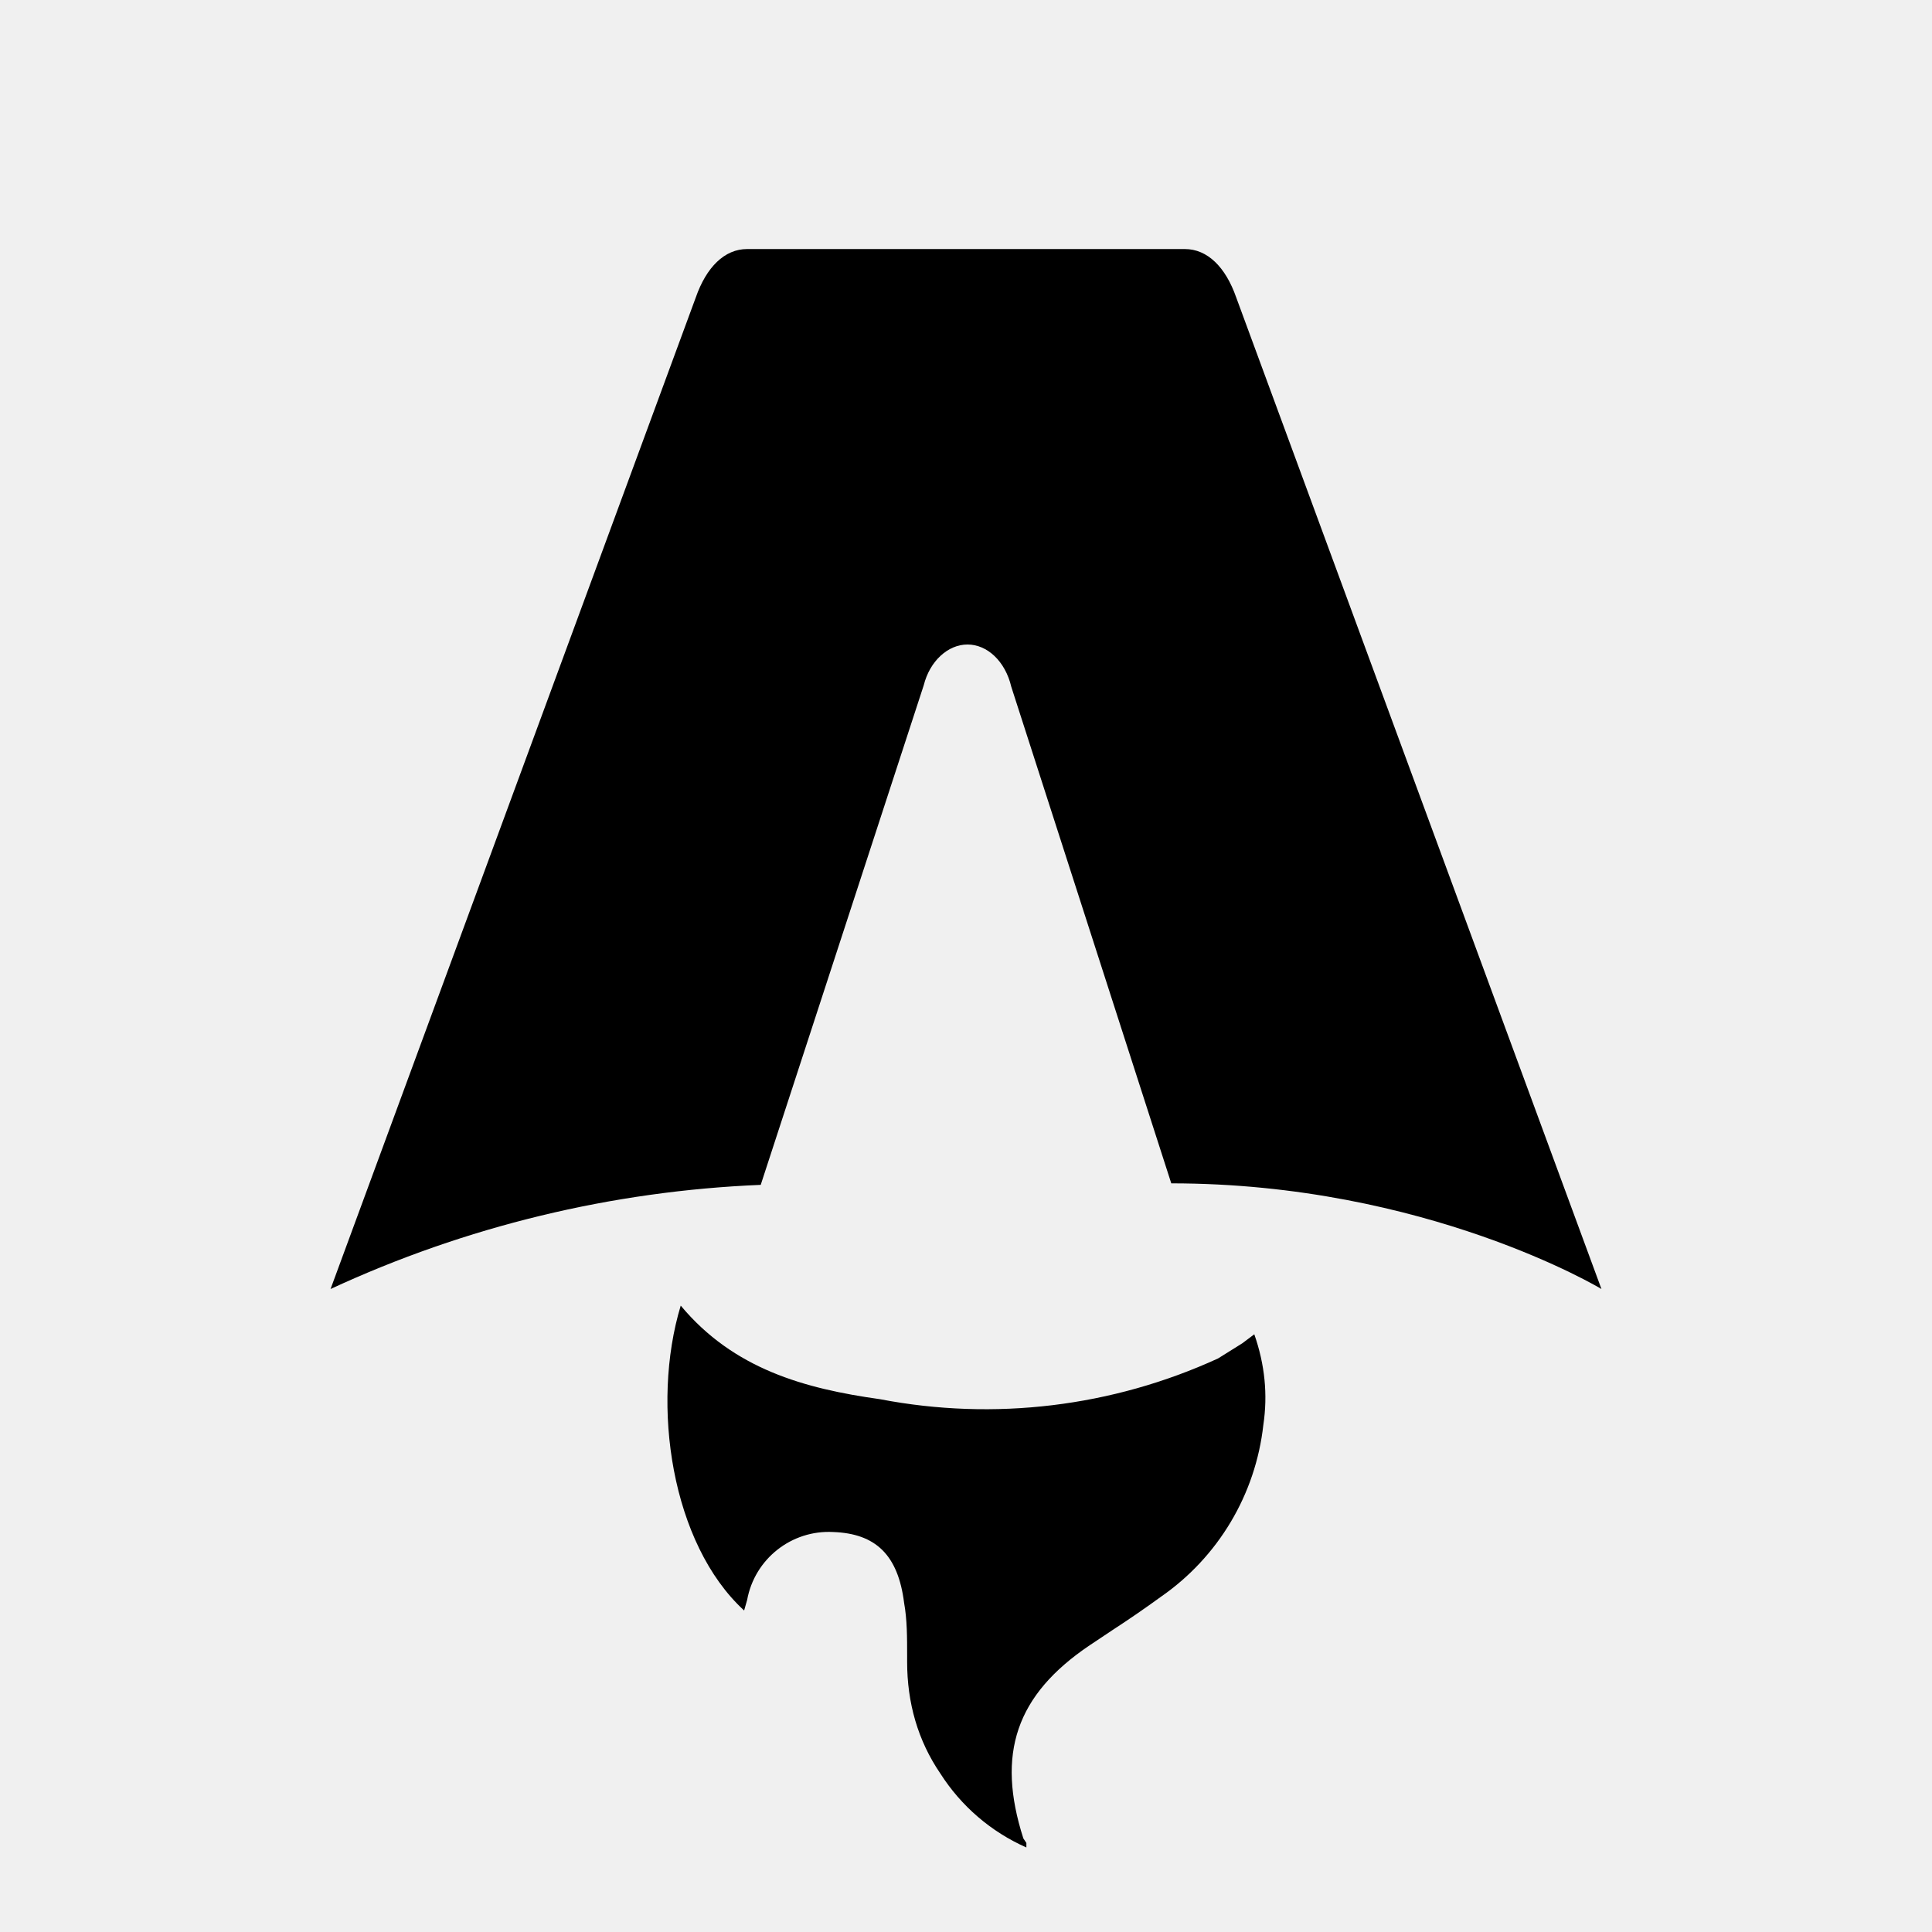
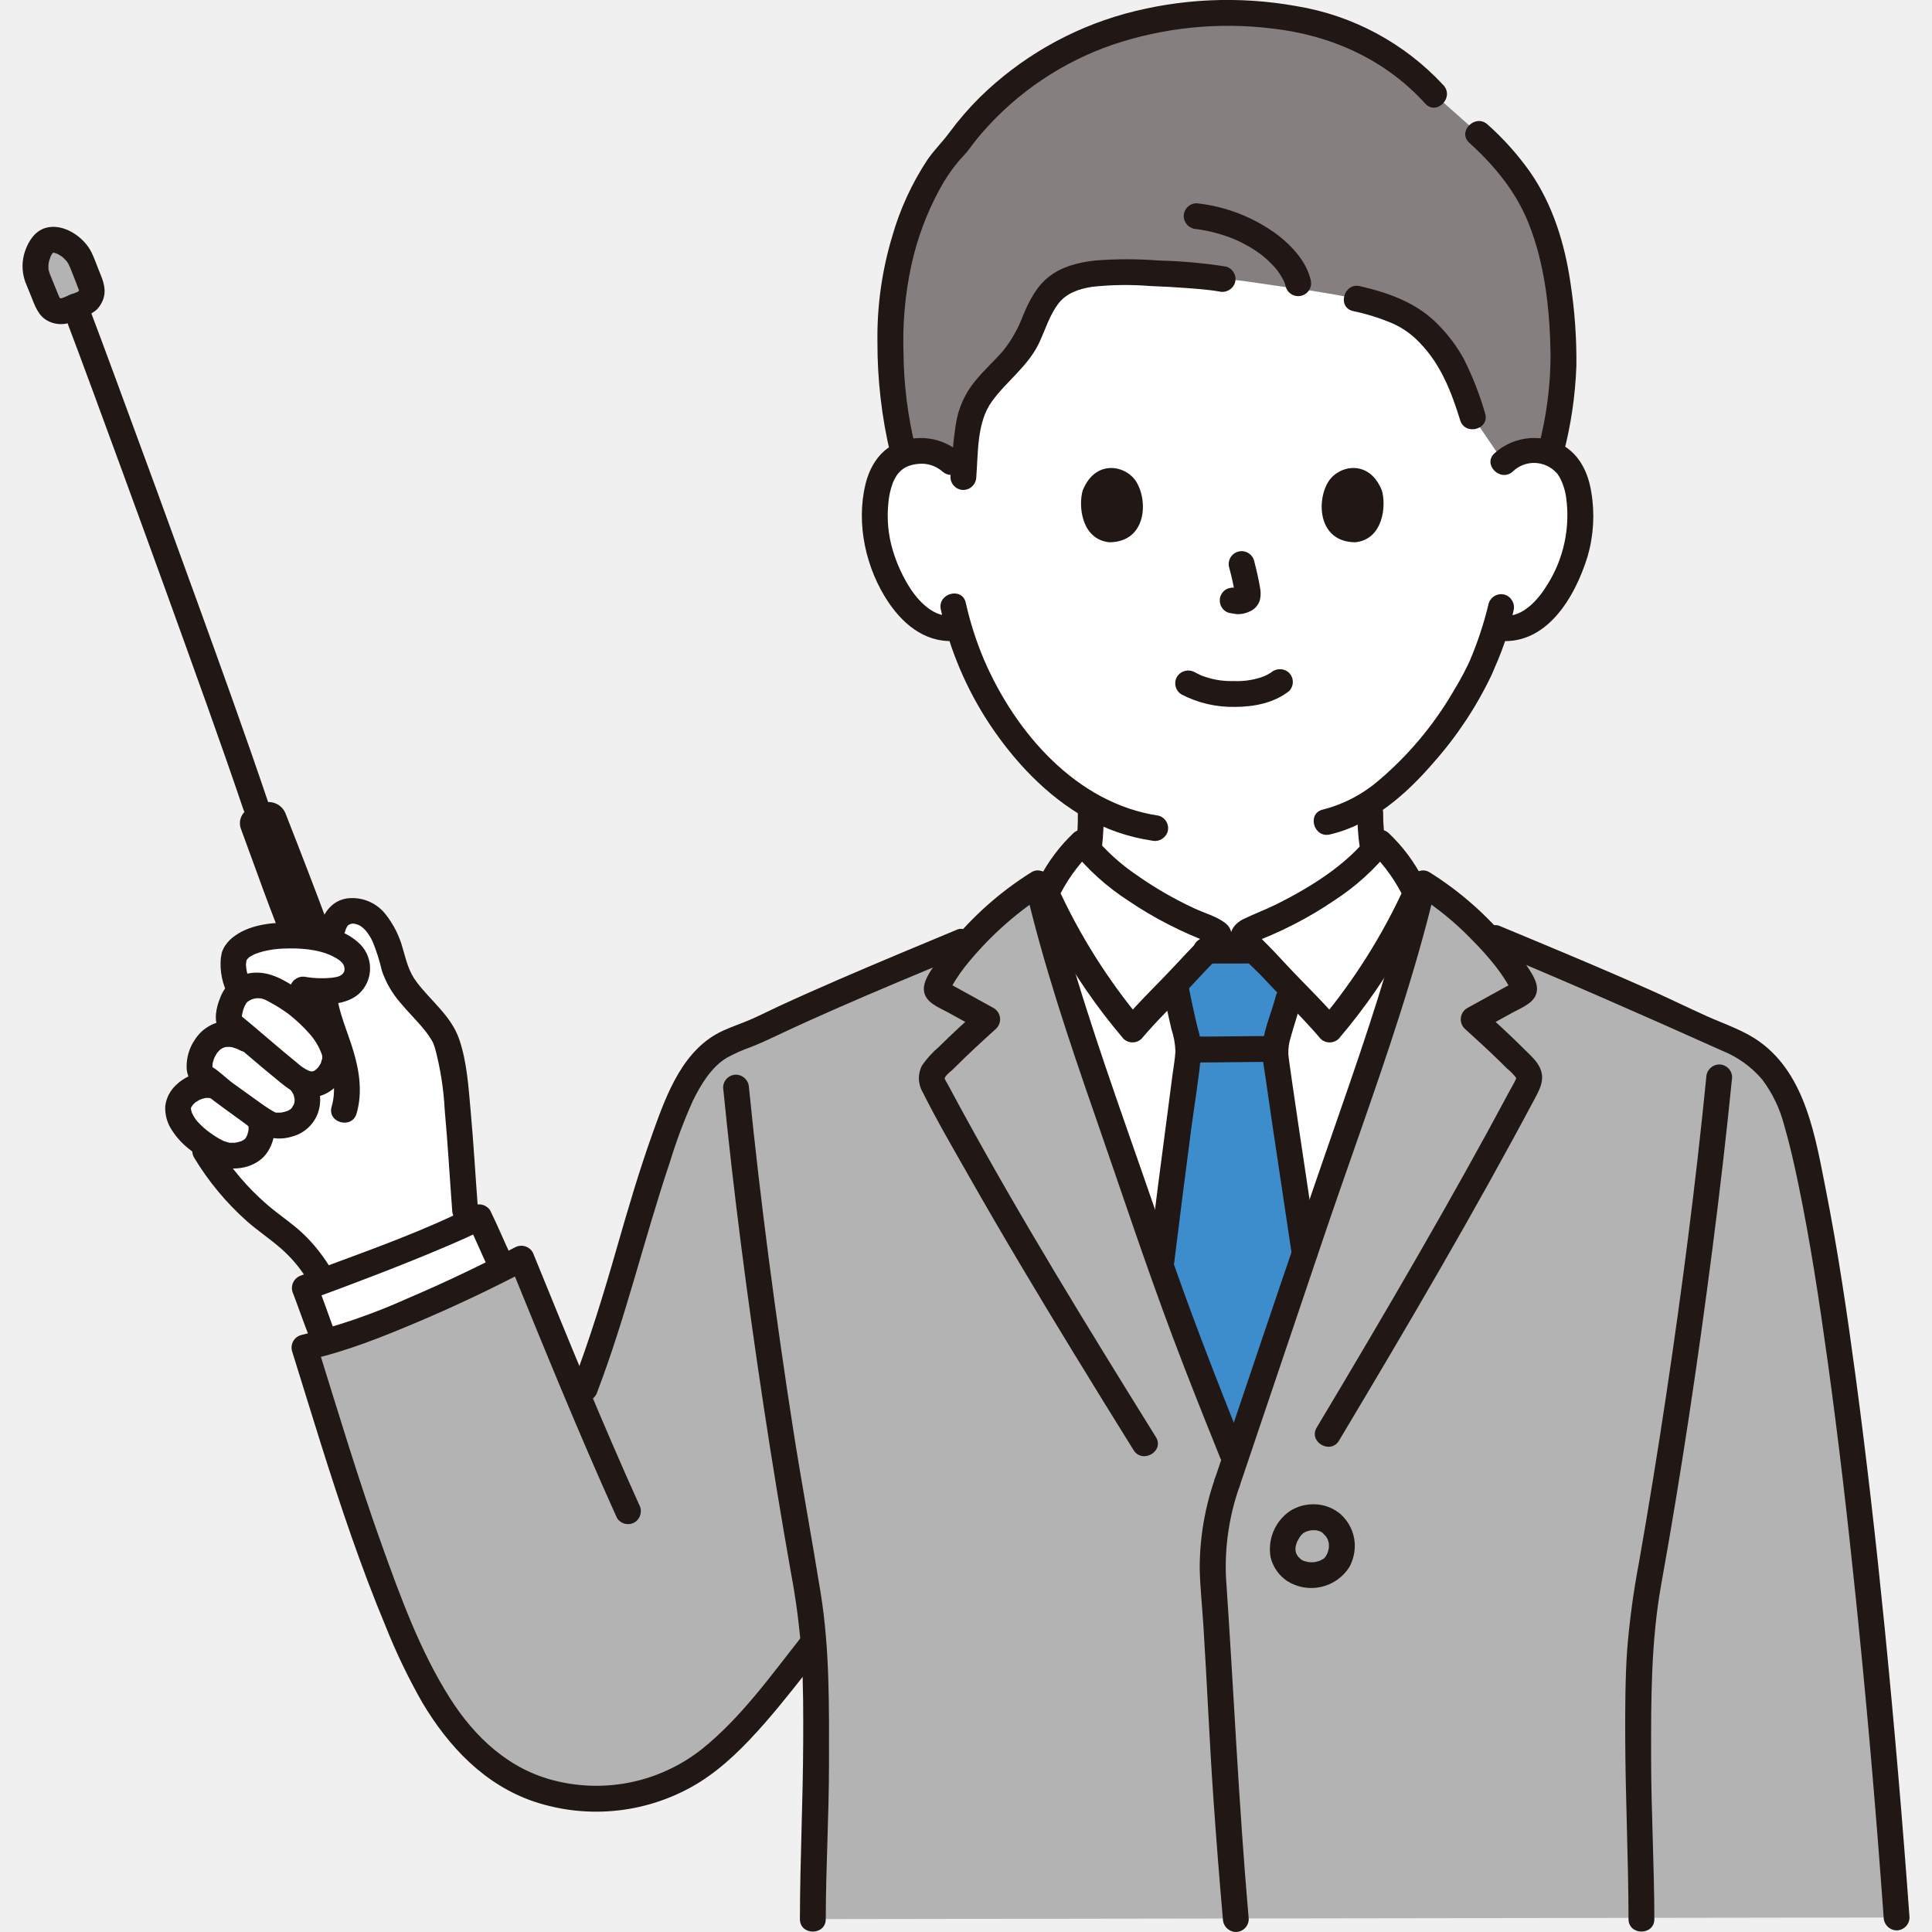
- <svg xmlns="http://www.w3.org/2000/svg" fill="none" viewBox="0 0 128 128">
-   <path d="M50.4 78.5a75.1 75.1 0 0 0-28.5 6.9l24.2-65.7c.7-2 1.9-3.2 3.4-3.2h29c1.5 0 2.7 1.2 3.4 3.2l24.2 65.7s-11.6-7-28.5-7L67 45.5c-.4-1.7-1.6-2.8-2.9-2.8-1.3 0-2.5 1.1-2.9 2.7L50.4 78.5Zm-1.1 28.2Zm-4.2-20.2c-2 6.6-.6 15.8 4.2 20.2a17.5 17.5 0 0 1 .2-.7 5.5 5.5 0 0 1 5.7-4.5c2.8.1 4.3 1.5 4.7 4.7.2 1.1.2 2.3.2 3.5v.4c0 2.7.7 5.2 2.2 7.4a13 13 0 0 0 5.7 4.9v-.3l-.2-.3c-1.8-5.6-.5-9.5 4.4-12.8l1.5-1a73 73 0 0 0 3.2-2.2 16 16 0 0 0 6.8-11.4c.3-2 .1-4-.6-6l-.8.6-1.6 1a37 37 0 0 1-22.4 2.7c-5-.7-9.7-2-13.2-6.2Z" />
-   <style>
-         path { fill: #000; }
-         @media (prefers-color-scheme: dark) {
-             path { fill: #FFF; }
-         }
-     </style>
+ <svg xmlns="http://www.w3.org/2000/svg" width="800px" height="800px" viewBox="-4.18 0 358.764 358.764">
+   <defs>
+     <style>.a{fill:#ffffff;}.b{fill:#211715;}.c{fill:#b3b3b3;}.d{fill:#85807f;}.e{fill:#3d8dcc;}</style>
+   </defs>
+   <path class="a" d="M38.363,188.37a7.61,7.61,0,0,1,1.554-3.872,4.025,4.025,0,0,1,.555-.5c-1.207-2.526-1.589-4.067-1.284-5.784.259-3.76,8.2-5.369,15.476-4.036a18.441,18.441,0,0,1,2.219.543c.434-1.476.7-2.375.7-2.375.371-1.249,1.23-3.371,4.01-3.208,4.194.247,6.291,5.428,7.155,9.376.779,3.563,2.86,5.8,5.142,8.279a36.35,36.35,0,0,1,4.048,4.982c2.614,4.045,3.146,18.32,4.256,33,0,0,.077,1.015.189,2.436-7.553,3.528-20.347,8.37-26.59,10.689l-.269-.468-.775-1.342a26.805,26.805,0,0,0-5.327-6.183c-1.261-1.076-2.618-2.032-3.923-3.055a48.089,48.089,0,0,1-12.63-14.992c-.13-.1-.259-.2-.387-.3-1.734-1.376-3.414-3.352-3.606-5.472-.249-2.761,3.948-5.428,6.97-4.379l.092,0c-.67-.549-1.367-1.116-2.153-1.677-1.8-1.286-.664-4.812.829-6.447a4.932,4.932,0,0,1,5.261-1.34l-1.132-2.024A2.166,2.166,0,0,1,38.363,188.37Z" />
+   <path class="b" d="M42.025,157.916c1.684,4.629,3.662,10.084,5.113,13.767,0,0,.323.9.747,2.085a28.279,28.279,0,0,1,6.779.411,17.039,17.039,0,0,1,3.238.906c-.745-2.15-1.523-4.4-1.523-4.4-1.345-3.693-5.044-13.3-7.532-19.609a3.369,3.369,0,0,0-4.363-1.908c-.773.305-1.543.634-2.289.949a2.982,2.982,0,0,0-1.64,3.779C41,155.1,41.5,156.468,42.025,157.916Z" />
+   <path class="c" d="M2.8,51.625c.124.3.768,1.89,1.828,4.495a2.7,2.7,0,0,0,3.5,1.5l3.044-1.22a2.7,2.7,0,0,0,1.5-3.5c-1.032-2.61-1.368-3.448-1.788-4.492C9.948,46.076,6.855,44,4.848,44.66,3.117,45.231,1.7,48.916,2.8,51.625Z" />
+   <path class="b" d="M41.793,208.9c.045.063.087.127.13.191.139.207,0,.25.05.069.028-.1-.042-.194-.016.022.013.112.132.271.021.015-.125-.286,0-.026,0,.118,0,.091.005.182,0,.272a2.375,2.375,0,0,0-.014.278c.026.268.107-.42,0,.019-.046.187-.081.375-.135.561-.035.123-.079.242-.117.364-.015.049-.14.342-.019.065s-.164.3-.2.369a1.309,1.309,0,0,0-.14.222c-.071.231.247-.233.074-.089-.234.194-.392.289-.054.107-.2.107-.424.235-.608.36-.21.142.04,0,.092-.026-.1.041-.2.076-.3.111a7.015,7.015,0,0,1-.853.229c-.11.023-.22.044-.33.06.112-.016.434-.026-.03-.012-.222.006-.442.017-.664.009-.146,0-.291-.016-.435-.03.054,0,.36.088.111,0-.286-.1-.584-.153-.871-.259-.256-.094-.086-.028-.031,0-.12-.051-.238-.11-.355-.168q-.411-.2-.808-.438c-.532-.313-1.042-.662-1.54-1.026-.142-.1-.284-.211-.424-.318.046.035.174.136-.037-.031s-.444-.357-.657-.545a14.772,14.772,0,0,1-1.219-1.22c.006.006-.257-.3-.125-.14s-.112-.153-.109-.148c-.162-.232-.316-.469-.456-.715-.055-.1-.35-.758-.212-.388a6.091,6.091,0,0,1-.251-.887c.068.329.022.026.013-.138-.02-.374-.155.437.034-.081.028-.076.057-.158.079-.235-.014.049-.219.368-.068.19.057-.067.439-.643.243-.414s.007,0,.043-.034c.109-.107.218-.219.326-.328.066-.066.141-.124.21-.187-.238.217-.161.11.05-.026.191-.123.382-.244.583-.352.116-.061.236-.114.352-.174-.184.1-.272.1-.027.019s.5-.161.754-.217c.1-.021.193-.032.287-.056.307-.078-.536,0,.034.012.221,0,.448.018.667.015.3,0-.327-.16-.078,0a2.352,2.352,0,0,0,.452.127,2.42,2.42,0,0,0,2.953-1.676,2.453,2.453,0,0,0-1.677-2.952,8.34,8.34,0,0,0-8.023,2.137,6.315,6.315,0,0,0-1.964,3.91,7.385,7.385,0,0,0,1.261,4.468,13.99,13.99,0,0,0,3.235,3.511,19.848,19.848,0,0,0,4.151,2.7c2.988,1.327,6.789,1.228,9.348-1.029,2.139-1.888,3.209-6.174,1.445-8.613a2.455,2.455,0,0,0-3.283-.861,2.426,2.426,0,0,0-.861,3.283Z" />
+   <path class="b" d="M42.794,190.876a9.213,9.213,0,0,0-6.392-1.06,7.513,7.513,0,0,0-4.383,3.228,8.789,8.789,0,0,0-1.542,5.213,5.076,5.076,0,0,0,.816,2.583,11.5,11.5,0,0,0,2.517,2.215c2.431,1.969,5.007,3.742,7.525,5.6a19.733,19.733,0,0,0,3.319,2.133,7.7,7.7,0,0,0,5.373.274,7,7,0,0,0,4.762-4.2,7.422,7.422,0,0,0-.957-7.042,2.466,2.466,0,0,0-3.283-.861,2.42,2.42,0,0,0-.861,3.284,5.208,5.208,0,0,1,.68,1.135c-.042-.113.157.758.115.441a2.206,2.206,0,0,1-.234,1.555c.164-.379-.159.215-.216.317-.182.324.233-.281,0,.015-.035.045-.357.367-.163.194a3.016,3.016,0,0,1-1.239.568c-.162.043-.326.078-.491.112-.406.083.3-.016-.1.016-.283.022-.559.012-.841.018-.461.01-.16-.019-.034.012a1.286,1.286,0,0,1-.218-.054c-.55-.242.359.222-.145-.061a26.7,26.7,0,0,1-2.594-1.672q-2.52-1.822-5.046-3.624c-1.3-.931-2.568-2.273-3.856-3.024-.018-.011-.088-.251-.045-.018s.082-.011-.025-.074c.035.021.231.331.039.027-.172-.273-.005-.178,0,.029,0-.162.065-.894-.01-.461a6.457,6.457,0,0,1,.23-.908c.048-.149.1-.3.162-.448-.147.348.071-.119.105-.179a8.527,8.527,0,0,1,.535-.87c-.268.363.317-.3.411-.387.266-.253-.28.17.031-.026.155-.1.311-.189.47-.281.088-.05.405-.138.04-.02.144-.047.292-.082.436-.128.409-.13.192-.04.057-.027a4.886,4.886,0,0,1,.617-.016,2.277,2.277,0,0,1,.827.142,6.011,6.011,0,0,1,1.192.478,2.457,2.457,0,0,0,3.284-.861,2.425,2.425,0,0,0-.861-3.284Z" />
+   <path class="b" d="M51.052,197.419c-2.835-2.3-5.589-4.691-8.376-7.046q-.785-.664-1.58-1.316a4.451,4.451,0,0,0-.468-.381c-.236-.142-.216-.36.018.142.256.552.11.328.075.165.131.6.011.1.011-.085,0-.14.011-.278.02-.418-.03.47,0-.025.034-.15.084-.354.168-.705.286-1.05.051-.153.1-.309.168-.457-.143.334.025-.023.052-.072.087-.165.182-.322.276-.483.1-.146.073-.123-.078.07a2.606,2.606,0,0,1,.219-.239,3.153,3.153,0,0,1,3.324-.46c-.1-.038-.447-.233.244.118.2.1.4.209.6.317q.653.351,1.286.733a25.169,25.169,0,0,1,2.435,1.647,28.828,28.828,0,0,1,3.656,3.462,11.8,11.8,0,0,1,2.331,3.882c.036.1.112.6.072.192a3.112,3.112,0,0,1-.014.741c.068-.448-.292.818-.163.511a4.2,4.2,0,0,1-.242.466c.005-.01-.393.588-.223.371a4.354,4.354,0,0,1-.349.381c-.017.017-.558.439-.294.263a2.98,2.98,0,0,1-.424.246c.28-.124-.39-.011-.1.008a2.656,2.656,0,0,1-.658-.13,8.325,8.325,0,0,1-2.145-1.428,2.474,2.474,0,0,0-3.4,0,2.418,2.418,0,0,0,0,3.394c1.847,1.5,3.943,3.127,6.471,2.946a7.045,7.045,0,0,0,5.606-4.333c2.145-4.813-1.4-9.416-4.755-12.628a30.729,30.729,0,0,0-5.807-4.383c-2.32-1.347-4.656-2.194-7.362-1.619a7.135,7.135,0,0,0-5.105,4.53c-.725,1.768-1.249,4.164-.2,5.915a10.439,10.439,0,0,0,2.408,2.212c.836.7,1.663,1.412,2.491,2.121,2.066,1.771,4.144,3.526,6.257,5.239a2.472,2.472,0,0,0,3.4,0A2.419,2.419,0,0,0,51.052,197.419Z" />
+   <path class="b" d="M59.9,172.985c.049-.161.1-.321.156-.479.125-.348-.157.3.02-.052.2-.4.21-.462.4-.638a1.5,1.5,0,0,1,1.392-.226c1.468.312,2.443,1.843,3.129,3.2a35.379,35.379,0,0,1,1.74,5.478,17.832,17.832,0,0,0,3.419,5.928c1.406,1.707,3.007,3.242,4.4,4.963a15.652,15.652,0,0,1,1.488,2.111c.062.109.365.761.281.557-.063-.151.222.645.282.837A55.164,55.164,0,0,1,78.4,206.1c.57,6.216.922,12.451,1.39,18.676a2.461,2.461,0,0,0,2.4,2.4,2.419,2.419,0,0,0,2.4-2.4c-.463-6.156-.813-12.322-1.371-18.471-.4-4.409-.68-9.13-2.137-13.348-1.491-4.32-5.255-7.084-7.916-10.627-1.441-1.918-1.879-3.888-2.537-6.136a17.622,17.622,0,0,0-3.261-6.482,7.836,7.836,0,0,0-7.16-2.874c-2.621.419-4.2,2.457-4.943,4.871-.906,2.96,3.725,4.226,4.629,1.276Z" />
+   <path class="b" d="M53.5,184.375c.449,3.791,1.766,7.275,2.941,10.881,1.082,3.322,1.969,6.8.962,10.253-.867,2.971,3.764,4.24,4.629,1.276,1.125-3.857.542-7.868-.6-11.649-1.071-3.552-2.693-7.049-3.133-10.761a2.475,2.475,0,0,0-2.4-2.4,2.414,2.414,0,0,0-2.4,2.4Z" />
+   <path class="b" d="M51.413,186.053c3.454.547,8.11,1,11-1.45A6.406,6.406,0,0,0,62.341,175c-3.178-2.82-7.842-3.545-11.944-3.668-3.563-.106-7.857.257-10.87,2.376a6.967,6.967,0,0,0-1.956,1.971,5.128,5.128,0,0,0-.57,1.255c-.052.177-.249,1.5-.171.922a12.482,12.482,0,0,0,1.465,7.136,2.419,2.419,0,0,0,3.283.861,2.455,2.455,0,0,0,.861-3.284,7.974,7.974,0,0,1-.944-3.527c0-.108.173-1.065.076-.692-.109.42.213-.487.043-.115s.306-.41.09-.129c-.192.249.512-.465.314-.3a4.308,4.308,0,0,0,.423-.269c.215-.127.436-.244.662-.349a14.12,14.12,0,0,1,1.537-.505,18.008,18.008,0,0,1,3.948-.542c2.941-.106,6.3.1,8.983,1.414.267.131.529.275.783.43.073.045.564.375.4.249a5.739,5.739,0,0,1,.622.585c.19.2.016-.006-.016-.05a3.624,3.624,0,0,1,.231.357,1.668,1.668,0,0,1,.2.69,1.271,1.271,0,0,1-.307,1,2.247,2.247,0,0,1-.931.544c-.146.045-.3.073-.446.1-.13.026-.812.122-.383.071a18.478,18.478,0,0,1-5.032-.1,2.475,2.475,0,0,0-2.952,1.677,2.418,2.418,0,0,0,1.676,2.952Z" />
+   <path class="b" d="M31.9,215.02a51.019,51.019,0,0,0,9.713,11.7c1.957,1.733,4.129,3.189,6.114,4.884a25.223,25.223,0,0,1,4.952,5.7c1.651,2.6,5.807.2,4.145-2.423a29.876,29.876,0,0,0-5.117-6.152c-1.94-1.757-4.141-3.2-6.126-4.9a46.745,46.745,0,0,1-9.536-11.23c-1.6-2.637-5.755-.227-4.145,2.422Z" />
+   <path class="b" d="M7.442,57.572c3.817,10.064,7.508,20.177,11.213,30.283q7.923,21.613,15.672,43.291c2.27,6.381,4.528,12.767,6.692,19.185.982,2.912,5.62,1.662,4.629-1.276-4.289-12.719-8.869-25.342-13.435-37.963Q24.764,90.5,17.167,69.964C15.48,65.4,13.8,60.842,12.071,56.3A2.47,2.47,0,0,0,9.118,54.62a2.418,2.418,0,0,0-1.676,2.952Z" />
+   <path class="b" d="M.483,52.263q.527,1.3,1.055,2.6c.748,1.839,1.333,3.817,3.245,4.769A5.25,5.25,0,0,0,8.1,60.1a13.237,13.237,0,0,0,2.545-.925,9.443,9.443,0,0,0,2.965-1.529,5.08,5.08,0,0,0,1.486-2.444c.485-1.877-.317-3.487-.992-5.184-.414-1.042-.79-2.127-1.28-3.135-1.411-2.9-5.3-5.559-8.61-4.54-1.92.591-3.071,2.4-3.707,4.191a8.57,8.57,0,0,0-.02,5.726,2.456,2.456,0,0,0,2.952,1.676,2.425,2.425,0,0,0,1.676-2.952,8.692,8.692,0,0,1-.264-.874c-.119-.444-.02.038,0,.095a1.7,1.7,0,0,1-.032-.458c-.01-.277,0-.55.022-.826.037-.591-.091.364,0,.006.044-.174.07-.353.115-.527.028-.108.28-.647.239-.752.074.186-.208.4-.007.034.065-.118.123-.24.191-.357.052-.089.113-.174.165-.264.244-.426-.292.256-.063.072a2.122,2.122,0,0,0,.239-.253c.281-.321-.451.289-.082.054.025-.015.21-.119.211-.118.024.133-.645.2-.155.1.315-.065-.636-.009-.137.019.095.006.2.005.3,0,.449,0-.175.017-.178-.029,0,0,.438.106.47.116a1.39,1.39,0,0,1,.316.106c-.283-.125-.343-.151-.179-.075.079.035.158.074.235.114.268.137.513.3.768.462.1.064.33.281-.047-.047.092.081.189.157.28.238.23.2.433.429.646.651.293.308.015.008-.035-.063.1.144.205.289.3.441s.166.3.25.455c.11.2.033.338-.066-.17a2.481,2.481,0,0,0,.169.419q.205.513.41,1.026c.436,1.093.867,2.187,1.279,3.287.145.387-.091-.165-.008-.132,0,0,.011.642.019.182.009-.445.02.159-.061.166-.036,0,.313-.531.047-.118-.07.109-.342.343-.093.167.355-.25-.192.125-.159.119,0,0,.5-.288.065-.083-.545.255.542-.2-.209.1-.706.277-1.407.564-2.111.846-.209.084-.418.18-.633.247a2.573,2.573,0,0,0-.336.087c.108-.118.473-.044.133-.04-.51.007.424.153-.022,0-.521-.177.417.31-.041,0l-.143-.083q-.322-.219.088.074c-.03.008-.236-.26-.234-.241q.27.363.126.139a2.04,2.04,0,0,1-.126-.229c.234.4-.014-.04-.063-.162l-.261-.641-.423-1.04q-.456-1.12-.911-2.24a2.462,2.462,0,0,0-2.952-1.676A2.423,2.423,0,0,0,.483,52.263Z" />
+   <path class="a" d="M269.141,175.122c-.96-.42-14.9-8.46-17.48-14.85-1.3-3.221-1.419-7.353-1.406-11.219,10.952-7.167,19.386-21.8,21-26.186a52.163,52.163,0,0,0,2.344-6.361l.653.11a8.829,8.829,0,0,0,6.812-1.966c4.262-3.487,6.03-8.35,7.109-11.529,1.523-4.488,1.619-11.743-.651-15.68-.76-1.319-2.527-3.566-6.681-3.712a8.017,8.017,0,0,0-5.794,2.121,46.9,46.9,0,0,0-4.782-24.3c-5.819-11.235-18.352-22.13-45.076-22.13-59.333,0-52.68,46.428-52.68,46.428a8.018,8.018,0,0,0-5.795-2.121c-4.153.146-5.92,2.393-6.681,3.712-2.27,3.937-2.174,11.192-.65,15.68,1.079,3.179,2.847,8.042,7.109,11.529a8.657,8.657,0,0,0,7.37,1.844,60.926,60.926,0,0,0,11.566,21.822,48.565,48.565,0,0,0,12.937,11.32c.024,4-.033,8.372-1.405,11.756-2.59,6.39-14.34,13.31-15.3,13.73,0,0,13.043,20.027,42.487,20.027S269.141,175.122,269.141,175.122Z" />
+   <path class="b" d="M247.861,150.942c.074,4.05.3,8.588,2.553,12.1a28.365,28.365,0,0,0,6.077,6.416,78.14,78.14,0,0,0,7.327,5.294,33.865,33.865,0,0,0,4.112,2.441,2.472,2.472,0,0,0,3.283-.861,2.419,2.419,0,0,0-.861-3.284,31.764,31.764,0,0,1-3.711-2.185,70.746,70.746,0,0,1-6.292-4.423,42.879,42.879,0,0,1-3.306-2.91,20.687,20.687,0,0,1-2.219-2.514,11.245,11.245,0,0,1-.922-1.572c.261.549-.189-.519-.2-.564-.175-.52-.319-1.051-.442-1.586a30.91,30.91,0,0,1-.595-6.354c-.056-3.085-4.856-3.095-4.8,0Z" />
+   <path class="b" d="M182.872,177.2a28.934,28.934,0,0,0,3.959-2.421,58.777,58.777,0,0,0,6.77-5.238,21.923,21.923,0,0,0,5.235-6.481c1.766-3.729,1.916-8.028,1.935-12.083.015-3.089-4.785-3.093-4.8,0a44.226,44.226,0,0,1-.29,5.754,15.255,15.255,0,0,1-1.217,4.36,20.139,20.139,0,0,1-4.721,5.471,51.836,51.836,0,0,1-5.752,4.35,26.742,26.742,0,0,1-3.541,2.143,2.419,2.419,0,0,0-.861,3.284,2.457,2.457,0,0,0,3.283.861Z" />
+   <path class="d" d="M279.183,35.164a45.822,45.822,0,0,0-8.819-10.348l-8.187-7.278c-10.614-11.827-24.721-15.1-38.626-15.1a63.017,63.017,0,0,0-39,12.821,56.912,56.912,0,0,0-10.992,11.448c-7.127,6.974-12.812,22.212-12.387,37.323a79.255,79.255,0,0,0,2.491,20.283,9.316,9.316,0,0,1,3.056-.588,8.018,8.018,0,0,1,5.795,2.121l2.3,1.61a85.754,85.754,0,0,1,1-9.211c1.066-6.475,7.785-9.46,10.64-15.24,1.645-3.329,2.624-7.221,5.437-9.59,2.119-1.784,4.946-2.389,7.673-2.676,4.224-.445,18.511.192,23.289,1.074,4.043.227,7.961,1.035,13.726,1.768,3.127.4,8.926,1.422,11.145,1.867,8.722,2.005,12.065,4.183,16.446,10.118,1.679,2.275,3.466,6.427,5.12,11.83l5.765,8.45a8.017,8.017,0,0,1,5.794-2.121,9.509,9.509,0,0,1,2.842.508c1.9-7.559,2.709-13.244,2.415-20.2C285.535,50.682,283.335,42.036,279.183,35.164Z" />
+   <path class="b" d="M215.24,128.968a20.66,20.66,0,0,0,9.954,2.3c3.551-.023,7.156-.714,10-2.932a2.412,2.412,0,0,0,0-3.394,2.462,2.462,0,0,0-3.394,0c.715-.557.114-.1-.07.019-.2.129-.41.249-.622.36-.155.082-.9.386-.279.154-.286.107-.568.218-.858.312a14.45,14.45,0,0,1-5.1.681,15.013,15.013,0,0,1-4.867-.655c-.314-.094-.621-.207-.931-.313-.1-.035-.2-.087-.3-.117.6.173.194.087.03.01-.385-.181-.764-.371-1.14-.569a2.453,2.453,0,0,0-3.284.861,2.426,2.426,0,0,0,.861,3.283Z" />
+   <path class="b" d="M224.072,105.393a47.537,47.537,0,0,1,1.111,5.084l-.086-.638a3.054,3.054,0,0,1,.019.7l.086-.638a1.788,1.788,0,0,1-.077.315l.242-.573a1.293,1.293,0,0,1-.112.2l.376-.486a1.036,1.036,0,0,1-.167.164l.486-.375a3.355,3.355,0,0,1-.4.213l.573-.242a2.986,2.986,0,0,1-.679.2l.638-.086a2.662,2.662,0,0,1-.637,0l.638.086c-.24-.034-.476-.092-.716-.124a2.649,2.649,0,0,0-1.849.241,2.4,2.4,0,0,0-.861,3.284,2.3,2.3,0,0,0,1.434,1.1c.528.071,1.041.206,1.578.23a5.007,5.007,0,0,0,2.3-.544,3.281,3.281,0,0,0,1.831-2.167,5.527,5.527,0,0,0-.024-2.357c-.277-1.638-.655-3.261-1.077-4.868a2.4,2.4,0,0,0-4.628,1.276Z" />
+   <path class="b" d="M196.885,91.051c-.849,2.759-.3,9.105,4.931,9.646,6.908-.042,7.276-7.715,4.95-11.323C204.862,86.42,199.264,85.192,196.885,91.051Z" />
+   <path class="b" d="M252.419,91.051c.849,2.759.3,9.106-4.931,9.646-6.908-.042-7.276-7.715-4.951-11.323C244.441,86.42,250.039,85.192,252.419,91.051Z" />
+   <path class="b" d="M174.207,84.153a11.1,11.1,0,0,0-12.2-1.72c-3,1.429-4.721,4.384-5.477,7.513-1.775,7.345.086,15.7,4.292,21.926,3.047,4.508,7.453,7.843,13.126,7.058a2.414,2.414,0,0,0,1.676-2.952,2.464,2.464,0,0,0-2.952-1.676c-3.194.442-5.954-2.309-7.6-4.7a27.627,27.627,0,0,1-3.467-7.419,22.427,22.427,0,0,1-.818-8.782,13.519,13.519,0,0,1,.909-3.937,8.686,8.686,0,0,1,.685-1.252c.086-.137.351-.449.1-.153.172-.2.354-.393.543-.579a4.454,4.454,0,0,1,1.405-.906,6.545,6.545,0,0,1,1.869-.427,5.86,5.86,0,0,1,4.518,1.4c2.283,2.072,5.688-1.312,3.395-3.394Z" />
+   <path class="b" d="M276.745,87.547a5.663,5.663,0,0,1,8.193.351c.318.33-.1-.185.137.163.131.194.259.389.376.591a11.159,11.159,0,0,1,1.2,3.772,24.16,24.16,0,0,1-3.453,16.082c-1.673,2.773-4.65,6.3-8.307,5.8a2.482,2.482,0,0,0-2.952,1.676,2.417,2.417,0,0,0,1.676,2.952c9.259,1.281,14.677-8,17.017-15.619a26.836,26.836,0,0,0,.676-11.986c-.521-3.237-1.887-6.34-4.643-8.252a11.011,11.011,0,0,0-13.314,1.08c-2.292,2.081,1.111,5.467,3.394,3.394Z" />
+   <path class="b" d="M272.253,112.1a67.112,67.112,0,0,1-3.512,10.637c.108-.28.108-.235-.072.151-.092.2-.182.4-.276.592-.243.509-.5,1.012-.761,1.511-.649,1.233-1.344,2.443-2.071,3.632a63.8,63.8,0,0,1-13.842,16.408,25.481,25.481,0,0,1-10.237,5.3c-3.009.693-1.736,5.322,1.276,4.629,7.757-1.786,14.208-7.469,19.267-13.355a69.6,69.6,0,0,0,10.789-16.3c.166-.368.324-.739.478-1.112.04-.1.324-.787.181-.451-.184.433.133-.284.135-.288.137-.311.267-.624.4-.938q.327-.786.625-1.583a50.65,50.65,0,0,0,2.252-7.563,2.459,2.459,0,0,0-1.676-2.952,2.423,2.423,0,0,0-2.952,1.676Z" />
+   <path class="b" d="M170.529,113.2a64.076,64.076,0,0,0,9.014,21.217c4.6,6.933,10.658,13.422,17.981,17.512a35.651,35.651,0,0,0,12.176,4.166,2.479,2.479,0,0,0,2.952-1.676,2.418,2.418,0,0,0-1.676-2.952c-15.241-2.245-26.625-15.444-32.431-28.968a60.886,60.886,0,0,1-3.387-10.575c-.682-3.012-5.31-1.737-4.629,1.276Z" />
+   <path class="b" d="M263.874,15.841A47.693,47.693,0,0,0,236.547,1.134,72.151,72.151,0,0,0,204.606,2.58a62.3,62.3,0,0,0-26.848,15.5,57.037,57.037,0,0,0-5.668,6.565c-1.274,1.735-2.833,3.24-4.061,5.036a51.423,51.423,0,0,0-6.518,14.181,64.83,64.83,0,0,0-2.754,19.72,88.79,88.79,0,0,0,2.381,20.6c.765,2.991,5.4,1.723,4.629-1.276A76.183,76.183,0,0,1,163.6,65.7a66.273,66.273,0,0,1,1.452-16.436,53.4,53.4,0,0,1,5.263-14.139,31.463,31.463,0,0,1,3.482-5.153c.691-.808,1.448-1.531,2.073-2.393.8-1.105,1.652-2.165,2.553-3.192A56.415,56.415,0,0,1,202.443,8.3,67.175,67.175,0,0,1,232,5.289c10.93,1.219,21.039,5.734,28.479,13.946,2.078,2.294,5.464-1.109,3.394-3.394Z" />
+   <path class="b" d="M286.163,84.183a74.668,74.668,0,0,0,2.383-16.222A93.98,93.98,0,0,0,287.47,52.67c-1.065-7.363-3.278-14.649-7.57-20.8a52.294,52.294,0,0,0-7.839-8.75c-2.283-2.071-5.688,1.314-3.394,3.4,4.686,4.25,8.613,9.026,10.947,14.8,3.105,7.684,4.011,16.267,4.137,24.49a67.2,67.2,0,0,1-2.216,17.1c-.735,3,3.892,4.28,4.628,1.276Z" />
+   <path class="b" d="M223.484,49.5a95.3,95.3,0,0,0-12.49-1.121,74.245,74.245,0,0,0-11.827,0c-3.115.36-6.175,1.089-8.672,3.089-2.291,1.834-3.583,4.479-4.706,7.123a23.559,23.559,0,0,1-3.756,6.623c-1.631,1.863-3.489,3.518-5.051,5.443a16.483,16.483,0,0,0-3.7,8.3c-.48,3.2-.714,6.405-.968,9.626a2.421,2.421,0,0,0,2.4,2.4,2.448,2.448,0,0,0,2.4-2.4c.365-4.641.08-10.184,2.939-14.1,2.8-3.837,6.76-6.538,8.8-10.962,1.09-2.363,1.879-4.994,3.463-7.094,1.527-2.023,3.9-2.791,6.318-3.168a56.64,56.64,0,0,1,10.73-.148c2.465.093,4.928.226,7.388.417,1.116.086,2.232.184,3.345.306.2.022.407.045.611.07.107.012.913.121.37.044q.569.079,1.132.18a2.467,2.467,0,0,0,2.953-1.676,2.421,2.421,0,0,0-1.677-2.952Z" />
+   <path class="b" d="M247.078,57.766a38.71,38.71,0,0,1,7.452,2.344,15.614,15.614,0,0,1,4.963,3.577c3.865,3.985,5.831,9.018,7.476,14.351.908,2.942,5.543,1.687,4.629-1.276a59.026,59.026,0,0,0-3.921-10.044,28.347,28.347,0,0,0-4.79-6.425c-3.943-4.066-9.128-5.9-14.532-7.155-3.006-.7-4.289,3.929-1.277,4.628Z" />
+   <path class="b" d="M239.2,51.951c-.79-3.363-3.43-6.229-6.078-8.289a30.672,30.672,0,0,0-15.089-5.918,2.411,2.411,0,0,0-2.4,2.4,2.462,2.462,0,0,0,2.4,2.4,28.259,28.259,0,0,1,7.056,1.9c-.276-.114.343.152.4.177.273.124.544.254.812.387q.723.36,1.421.763.666.385,1.305.813.332.222.655.454c.078.056.594.442.222.155a19.381,19.381,0,0,1,2,1.779q.4.4.766.832c.137.158.269.321.4.483q.165.209-.108-.142.1.135.2.273a13.732,13.732,0,0,1,1.043,1.719c.061.123.109.256.175.376-.321-.586-.1-.274-.046-.086.082.269.175.529.239.8a2.4,2.4,0,0,0,4.629-1.276Z" />
+   <path class="a" d="M53.2,238.863c4.685-1.724,23.644-8.74,31.6-12.827.88,1.77,2.68,5.95,3.9,8.51l.459.965c-9.834,4.982-23.038,10.9-32.954,13.741-.2-.521-.335-.846-.335-.846-1.24-3.08-3.07-8.37-3.47-9.25Z" />
+   <path class="c" d="M348.009,356.067c-4.889-67.555-12.54-127.691-18.721-148.3-1.778-5.926-4.445-9.482-7.408-11.852s-7.889-3.944-11.314-5.6c-11.13-5.377-25.663-11.364-37.072-16.123l-2.174-.908a60.939,60.939,0,0,0-11.218-9.223c-4.982,21.36-13.834,44.417-20.851,65.2q-7.064,20.916-14.126,41.831c-6.279-15.569-10.432-26.048-15.761-41.831-7.017-20.78-15.869-43.837-20.852-65.2a61.693,61.693,0,0,0-11.781,9.811l-2.406,1c-11.409,4.759-25.942,10.746-37.072,16.123-3.425,1.654-7.445,2.43-10.039,5.21a28.992,28.992,0,0,0-6.037,9.852c-8,20.877-9.152,32.518-17.664,54.09-3.685-8.754-7.081-17.172-10.862-26.448C81.437,239.617,63.569,247.8,52.359,250.23c5.588,17.894,11.2,37.143,19.072,55.063,5.472,12.45,12.964,24.054,26.116,27.515a33.586,33.586,0,0,0,29.037-5.333c7.1-5.192,14.93-15.709,19.852-21.926l.477-.6c.6,7.554.452,14.835.452,22.828,0,9.95-.59,17.3-.6,28.59Z" />
+   <path class="b" d="M58.184,247.768c-1.3-3.247-2.309-6.621-3.712-9.824l-1.434,3.526c8.616-3.168,17.211-6.416,25.659-10.013,2.467-1.051,4.926-2.129,7.314-3.349l-3.283-.861c1.377,2.8,2.563,5.691,3.9,8.51a2.42,2.42,0,0,0,3.283.861,2.453,2.453,0,0,0,.861-3.284c-1.336-2.819-2.523-5.71-3.9-8.51a2.441,2.441,0,0,0-3.283-.861c-8.864,4.528-18.393,7.883-27.717,11.358q-2.052.766-4.11,1.52a2.453,2.453,0,0,0-1.434,3.526c-.242-.552-.106-.257.02.08.107.283.214.566.318.85.3.818.6,1.639.9,2.458.645,1.77,1.291,3.54,1.991,5.289a2.474,2.474,0,0,0,2.952,1.676,2.416,2.416,0,0,0,1.676-2.952Z" />
+   <path class="a" d="M226.945,173.309a.747.747,0,0,0-.2.207h-4.637a5.984,5.984,0,0,0-2.054-1.162c-10.565-4.25-19.379-10.731-23.24-15.921-3.808,3.5-5.018,6.21-7.5,10.953,5.086,20.413,13.392,42.17,20.047,61.878,5.329,15.783,9.482,26.262,15.761,41.832l14.126-41.832c6.688-19.806,15.043-41.68,20.123-62.181-2.372-4.557-3.61-7.224-7.337-10.65-3.86,5.19-12.675,11.671-23.24,15.921A9.193,9.193,0,0,0,226.945,173.309Z" />
+   <path class="a" d="M242.732,191.178a103.443,103.443,0,0,0,16-25.333c-1.985-3.828-3.319-6.308-6.7-9.412-3.86,5.19-12.675,11.671-23.24,15.921a5.984,5.984,0,0,0-2.054,1.162c-.253.471.239.885.471,1.255.363.581,2.148,2.074,5.185,5.407C235.844,183.96,239.88,187.771,242.732,191.178Z" />
+   <path class="a" d="M206.117,191.178a103.473,103.473,0,0,1-16-25.333c1.985-3.828,3.319-6.308,6.7-9.412,3.861,5.19,12.675,11.671,23.24,15.921a5.984,5.984,0,0,1,2.054,1.162c.253.471-.239.885-.47,1.255-.364.581-2.149,2.074-5.186,5.407C213.005,183.96,208.969,187.771,206.117,191.178Z" />
+   <path class="e" d="M227.374,176.511c-2.609.008-4.777.014-7.413.016-.864.856-2.041,2.038-3.511,3.651-.787.864-1.6,1.729-2.432,2.591.582,3.019.99,4.927,1.632,7.674.1.483.224.949.345,1.432a13.253,13.253,0,0,1,.518,3.175c0,.616-3.02,22.655-5.134,40.092,4.424,12.7,8.279,22.4,13.746,35.954l12.957-38.369c-2.658-17.775-5.472-36.348-5.454-37.332a19.339,19.339,0,0,1,1.242-5.625c.744-2.285,1.2-4.283,1.688-6.248-1.074-1.109-2.143-2.228-3.159-3.344-1.482-1.626-2.666-2.814-3.532-3.672Z" />
+   <path class="b" d="M217.246,197.3c4.969,0,9.938-.109,14.907-.111a2.4,2.4,0,0,0,0-4.8c-4.969,0-9.938.109-14.907.111a2.4,2.4,0,0,0,0,4.8Z" />
+   <path class="b" d="M211.938,184.611q.644,3.248,1.4,6.47a14.611,14.611,0,0,1,.758,4.184c-.1,1.483-.37,2.972-.563,4.444-.886,6.783-1.786,13.565-2.659,20.349q-.9,7-1.762,14.009a2.413,2.413,0,0,0,2.4,2.4,2.459,2.459,0,0,0,2.4-2.4c.991-8.115,2.041-16.223,3.1-24.329.624-4.764,1.471-9.555,1.866-14.345a13.874,13.874,0,0,0-.631-4.4c-.629-2.538-1.174-5.1-1.682-7.663a2.4,2.4,0,0,0-4.629,1.276Z" />
+   <path class="b" d="M228.584,174.112q-4.421.007-8.841.019a2.4,2.4,0,0,0,0,4.8q4.421-.009,8.841-.019a2.4,2.4,0,0,0,0-4.8Z" />
+   <path class="b" d="M240.394,232.077q-1.738-11.623-3.476-23.248-.64-4.32-1.266-8.644-.222-1.541-.433-3.083c-.025-.185.056.441-.007-.053-.019-.148-.039-.3-.057-.445-.033-.261-.072-.523-.094-.785a9.411,9.411,0,0,1,.459-3.279c.583-2.107,1.3-4.167,1.838-6.29.754-3-3.874-4.275-4.629-1.276-.852,3.385-2.635,6.99-2.5,10.536.058,1.481.371,2.979.577,4.443.9,6.405,1.873,12.8,2.83,19.2q1.062,7.1,2.127,14.2a2.416,2.416,0,0,0,2.952,1.676,2.46,2.46,0,0,0,1.676-2.952Z" />
+   <path class="b" d="M221.381,274.7a50.587,50.587,0,0,0-2.782,16.5c.072,3.537.459,7.083.682,10.612.683,10.781,1.126,21.572,1.877,32.35q.774,11.109,1.747,22.2a2.464,2.464,0,0,0,2.4,2.4,2.417,2.417,0,0,0,2.4-2.4c-1.86-21.155-2.783-42.353-4.229-63.534a44.89,44.89,0,0,1,2.534-16.858c.959-2.944-3.674-4.2-4.629-1.276Z" />
+   <path class="b" d="M173.687,172.568c-7.433,3.1-14.874,6.183-22.263,9.385-3.689,1.6-7.366,3.227-11.015,4.916-1.712.793-3.4,1.661-5.125,2.413-1.681.731-3.424,1.309-5.1,2.063-7.45,3.358-10.506,11.642-13.074,18.8s-4.7,14.424-6.789,21.721c-2.447,8.548-5.052,17.03-8.225,25.341a2.419,2.419,0,0,0,1.676,2.952,2.454,2.454,0,0,0,2.953-1.676c5.329-13.957,8.717-28.487,13.473-42.627a96.278,96.278,0,0,1,4.258-11.385c1.427-2.945,3.429-6.312,6.307-8.035a29.052,29.052,0,0,1,4.476-2c1.707-.664,3.353-1.433,5.007-2.217,3.5-1.658,7.028-3.247,10.572-4.805,8-3.516,16.076-6.858,24.142-10.222a2.48,2.48,0,0,0,1.676-2.952,2.415,2.415,0,0,0-2.952-1.676Z" />
+   <path class="b" d="M257.788,163.429c-3.4,14.528-8.184,28.7-13.077,42.778q-7.476,21.521-14.759,43.1L221.38,274.7c-.99,2.933,3.644,4.192,4.629,1.276q7.7-22.8,15.4-45.6c4.731-14.005,9.848-27.878,14.34-41.964,2.495-7.821,4.8-15.708,6.671-23.7.7-3.005-3.923-4.287-4.629-1.276Z" />
+   <path class="b" d="M258.891,166.14a54.991,54.991,0,0,1,10.09,8.2,56.04,56.04,0,0,1,4.582,5.122c.588.753,1.141,1.535,1.661,2.337.261.4.514.813.754,1.23.1.177.2.356.3.535q.107.2.207.4.168.345-.053-.173l.327-1.212c.17-.169.133-.169-.111,0l-.645.356-.861.475-2.368,1.306-4.52,2.493a2.419,2.419,0,0,0-.486,3.77c2.22,2.01,4.43,4.032,6.573,6.125q.677.661,1.345,1.332a8.873,8.873,0,0,1,1.642,1.687c.092.2.118-.057-.031.291-.32.751-.784,1.478-1.169,2.2q-4.035,7.556-8.216,15.033c-5.742,10.293-11.642,20.5-17.619,30.655q-4.951,8.414-9.966,16.788c-1.588,2.658,2.56,5.074,4.145,2.423,12.585-21.054,25.033-42.213,36.547-63.876.831-1.565,1.541-3.1.944-4.889-.528-1.579-1.908-2.728-3.05-3.871-2.507-2.511-5.122-4.91-7.751-7.291l-.486,3.77,6.027-3.325c1.75-.965,4.407-1.885,4.529-4.236.081-1.572-1.04-3.141-1.863-4.411a45.19,45.19,0,0,0-2.986-4.025A61.089,61.089,0,0,0,261.314,162c-2.643-1.615-5.057,2.534-2.423,4.145Z" />
+   <path class="b" d="M186.2,164.705c3.405,14.528,8.185,28.7,13.077,42.778,4.723,13.6,9.239,27.283,14.3,40.76,2.8,7.457,5.759,14.852,8.736,22.24a2.475,2.475,0,0,0,2.952,1.676,2.416,2.416,0,0,0,1.676-2.952c-5.282-13.11-10.4-26.268-14.944-39.656-4.75-14-9.846-27.89-14.352-41.974-2.549-7.967-4.9-16-6.812-24.148-.7-3.006-5.334-1.734-4.629,1.276Z" />
+   <path class="b" d="M187.3,162a61.093,61.093,0,0,0-15.069,13.352,45.886,45.886,0,0,0-2.9,3.887c-.852,1.3-2.032,2.937-1.952,4.549.117,2.36,2.775,3.269,4.528,4.236l6.028,3.325-.486-3.77c-2.454,2.223-4.9,4.46-7.249,6.79a18.057,18.057,0,0,0-3.144,3.454,5.074,5.074,0,0,0,.113,5.009c2.655,5.313,5.674,10.477,8.607,15.64,6.281,11.061,12.82,21.974,19.453,32.828q5.508,9.015,11.092,17.984c1.627,2.618,5.781.211,4.145-2.423-12.59-20.273-25.138-40.611-36.539-61.584q-1.119-2.058-2.22-4.125a3.786,3.786,0,0,1-.472-.9c-.05-.308-.1.186.047-.136.278-.6,1.18-1.221,1.643-1.687,2.557-2.572,5.23-5.024,7.918-7.457a2.42,2.42,0,0,0-.486-3.77l-4.52-2.493-2.153-1.187-1.076-.594c-.178-.1-.955-.724-.757-.354l.328,1.212c.016.382-.148.321.084-.09.1-.177.193-.357.293-.533.235-.416.483-.824.74-1.226.512-.8,1.059-1.581,1.638-2.333a62.606,62.606,0,0,1,14.785-13.461c2.631-1.609.222-5.762-2.423-4.145Z" />
+   <path class="b" d="M244.429,192.875a109.671,109.671,0,0,0,12.858-18.7q1.314-2.456,2.512-4.971a17.435,17.435,0,0,0,1.247-2.718c.328-1.191-.45-2.264-.983-3.268a31.509,31.509,0,0,0-6.329-8.479,2.446,2.446,0,0,0-3.769.486c-4.025,5.337-10.918,9.6-17.06,12.667-2,.995-4.088,1.762-6.09,2.731-2.093,1.012-3.315,2.981-1.836,5.135,1.56,2.27,3.865,4.1,5.723,6.12,3.4,3.7,7.087,7.155,10.333,11a2.42,2.42,0,0,0,3.394,0,2.45,2.45,0,0,0,0-3.394c-3.052-3.615-6.506-6.865-9.719-10.332-1.382-1.491-2.766-2.972-4.209-4.4-.39-.386-.773-.779-1.163-1.164-.155-.153-.5-.66-.008.043-.059-.084-.38-.633-.343-.471v1.276l.07-.276-.617,1.059c-.244.286.251-.171.433-.268s.372-.191.562-.277c.808-.364,1.642-.676,2.455-1.03q2.142-.933,4.221-2a69.7,69.7,0,0,0,7.383-4.372,44.009,44.009,0,0,0,10.616-9.621l-3.77.486a31.163,31.163,0,0,1,6.32,8.926v-2.422a109.908,109.908,0,0,1-15.625,24.847,2.465,2.465,0,0,0,0,3.394A2.419,2.419,0,0,0,244.429,192.875Z" />
+   <path class="b" d="M207.814,189.481a109.944,109.944,0,0,1-15.625-24.847v2.422a31.176,31.176,0,0,1,6.32-8.926l-3.769-.486a43.986,43.986,0,0,0,10.615,9.621,69.971,69.971,0,0,0,7.383,4.372q1.977,1.017,4.014,1.911c.812.356,1.638.681,2.451,1.035.264.115.518.227.773.362.163.087.722.606.433.268l-.617-1.059.07.276v-1.276c.037-.162-.284.387-.343.471.5-.7.147-.2-.008-.043-.39.385-.773.778-1.162,1.164-1.444,1.431-2.828,2.912-4.209,4.4-3.214,3.467-6.668,6.717-9.72,10.332a2.465,2.465,0,0,0,0,3.394,2.42,2.42,0,0,0,3.394,0c2.855-3.382,6.066-6.443,9.1-9.664,1.405-1.494,2.777-3.016,4.227-4.468.7-.7,1.459-1.373,2.1-2.136,1.372-1.643,1.985-3.83-.03-5.3-1.651-1.2-3.817-1.783-5.662-2.647a69.64,69.64,0,0,1-10.888-6.325,37.525,37.525,0,0,1-7.769-7.115,2.446,2.446,0,0,0-3.769-.486,31.529,31.529,0,0,0-6.329,8.479c-.486.916-1.172,1.87-1.026,2.949a10.624,10.624,0,0,0,1.2,2.845q1.244,2.61,2.6,5.163a109.671,109.671,0,0,0,12.858,18.7,2.418,2.418,0,0,0,3.394,0A2.451,2.451,0,0,0,207.814,189.481Z" />
+   <path class="b" d="M303.025,356.364c-.016-9.94-.585-19.866-.6-29.806-.017-10.871-.044-21.656,1.886-32.394,3.71-20.63,6.807-41.373,9.484-62.161,1.368-10.629,2.615-21.275,3.671-31.939a2.416,2.416,0,0,0-2.4-2.4,2.453,2.453,0,0,0-2.4,2.4c-1.953,19.714-4.5,39.372-7.436,58.963Q302.9,274.6,300.176,290.12a152.306,152.306,0,0,0-2.2,16.251c-.364,5.367-.373,10.749-.359,16.126.031,11.294.594,22.575.612,33.867.006,3.088,4.806,3.094,4.8,0Z" />
+   <path class="b" d="M130.1,201.954c1.968,19.78,4.55,39.5,7.522,59.156q2.347,15.526,5.084,30.99a131.991,131.991,0,0,1,1.994,15.648c.3,5.226.286,10.463.27,15.7-.034,10.978-.592,21.943-.61,32.92,0,3.089,4.795,3.093,4.8,0,.016-9.535.59-19.056.6-28.59.012-10.665.162-21.322-1.534-31.888-1.662-10.346-3.595-20.646-5.2-31q-2.377-15.316-4.389-30.686c-1.4-10.729-2.664-21.476-3.735-32.243a2.467,2.467,0,0,0-2.4-2.4,2.417,2.417,0,0,0-2.4,2.4Z" />
+   <path class="b" d="M272.856,176.512c14.334,5.979,28.532,12.21,42.694,18.574a19.136,19.136,0,0,1,7.509,5.381,24.206,24.206,0,0,1,4.051,8.4c1.049,3.573,1.867,7.216,2.624,10.861,2.261,10.875,3.923,21.878,5.45,32.877,2.039,14.683,3.731,29.415,5.253,44.16q2.7,26.151,4.659,52.372.263,3.464.513,6.927a2.459,2.459,0,0,0,2.4,2.4,2.42,2.42,0,0,0,2.4-2.4q-1.957-27.01-4.63-53.965c-1.559-15.576-3.316-31.133-5.4-46.647-1.559-11.583-3.257-23.165-5.532-34.632-1.917-9.661-3.69-21.1-12.17-27.3-2.983-2.179-6.59-3.328-9.928-4.83-3.464-1.559-6.874-3.238-10.344-4.788-7.627-3.407-15.333-6.634-23.043-9.848l-5.227-2.178a2.415,2.415,0,0,0-2.952,1.676,2.461,2.461,0,0,0,1.676,2.952Z" />
+   <path class="b" d="M241.387,284.621c.267.24.482.531.742.773q-.366-.482-.15-.185c.046.067.091.134.135.2.074.117.143.236.208.359.1.191.207.608-.025-.107.046.14.106.276.149.417a5.423,5.423,0,0,1,.184.834l-.086-.638a6.032,6.032,0,0,1,0,1.513l.085-.638a6.623,6.623,0,0,1-.172.838c-.033.117-.069.234-.108.349s-.232.587-.035.122,0-.017-.054.091-.109.208-.169.309-.116.185-.176.277c-.248.384.42-.482.141-.178-.1.107-.5.65-.644.626.016,0,.556-.389.188-.156-.059.038-.117.078-.177.115q-.2.127-.416.235c-.064.032-.128.061-.192.092-.338.167.5-.184.228-.1-.136.044-.269.1-.406.139a6.82,6.82,0,0,1-1,.219l.638-.086a7.121,7.121,0,0,1-1.816.006l.638.086a8.4,8.4,0,0,1-1.4-.358c.723.231.394.171.209.08-.118-.057-.233-.12-.345-.187-.083-.05-.162-.1-.244-.157-.329-.212.513.441.13.1a8.53,8.53,0,0,1-.625-.622c-.282-.311.344.508,0-.014-.067-.1-.13-.2-.189-.307s-.107-.207-.161-.311c-.188-.363.22.622.034.046a4.828,4.828,0,0,1-.17-.751l.085.638a5.3,5.3,0,0,1,0-1.3l-.085.638a5.934,5.934,0,0,1,.2-.905c.043-.141.093-.279.142-.417.163-.456-.242.5-.024.063a9.449,9.449,0,0,1,.461-.829q.12-.189.251-.37a1.034,1.034,0,0,1,.133-.18c-.073.064-.394.477-.133.182.09-.1.178-.2.275-.3s.464-.391.1-.113.041-.019.139-.081q.2-.127.416-.235c.025-.012.174-.1.195-.092,0,0-.593.226-.273.116.139-.048.275-.1.416-.142a6.341,6.341,0,0,1,.983-.208l-.638.085a6.5,6.5,0,0,1,1.577,0l-.638-.085a5.742,5.742,0,0,1,.662.132c.09.024.18.05.269.079s.5.195.08.016c-.4-.172-.073-.029.019.017s.2.1.294.161.187.122.281.183c.338.221-.459-.376-.132-.1a2.554,2.554,0,0,0,1.7.7,2.4,2.4,0,0,0,1.7-4.1,7.637,7.637,0,0,0-4.9-1.866,8.115,8.115,0,0,0-4.511,1.236,8.606,8.606,0,0,0-3.607,8.656,7.448,7.448,0,0,0,3.058,4.353,8.37,8.37,0,0,0,11.584-2.631,8.38,8.38,0,0,0,.967-4.491,7.947,7.947,0,0,0-2.587-5.257,2.4,2.4,0,0,0-3.394,3.394Z" />
+   <path class="b" d="M114.511,279.417c-6.906-15.285-13.216-30.817-19.546-46.346a2.447,2.447,0,0,0-3.525-1.435q-9.78,5.143-19.963,9.486a113.339,113.339,0,0,1-19.756,6.794,2.422,2.422,0,0,0-1.677,2.952c3.591,11.5,7.049,23.052,11.03,34.428,1.973,5.638,4.072,11.233,6.375,16.745a112.225,112.225,0,0,0,6.775,14.083c4.835,8.16,11.566,15.306,20.737,18.413a36.436,36.436,0,0,0,30.646-3.512c4.693-2.921,8.6-6.921,12.226-11.052,3.6-4.107,6.914-8.446,10.3-12.727a2.477,2.477,0,0,0,0-3.394,2.415,2.415,0,0,0-3.394,0c-5.755,7.278-11.327,15.154-18.632,20.988a31.6,31.6,0,0,1-27.036,5.876c-8.659-2.063-15.091-8.087-19.747-15.452-5.555-8.788-9.187-18.837-12.677-28.576-4.384-12.236-8.1-24.693-11.974-37.1L53,252.544c7.073-1.556,13.884-4.3,20.533-7.12q10.359-4.392,20.332-9.643l-3.525-1.434c6.486,15.913,12.952,31.83,20.029,47.493a2.418,2.418,0,0,0,3.284.861,2.458,2.458,0,0,0,.861-3.284Z" />
</svg>
